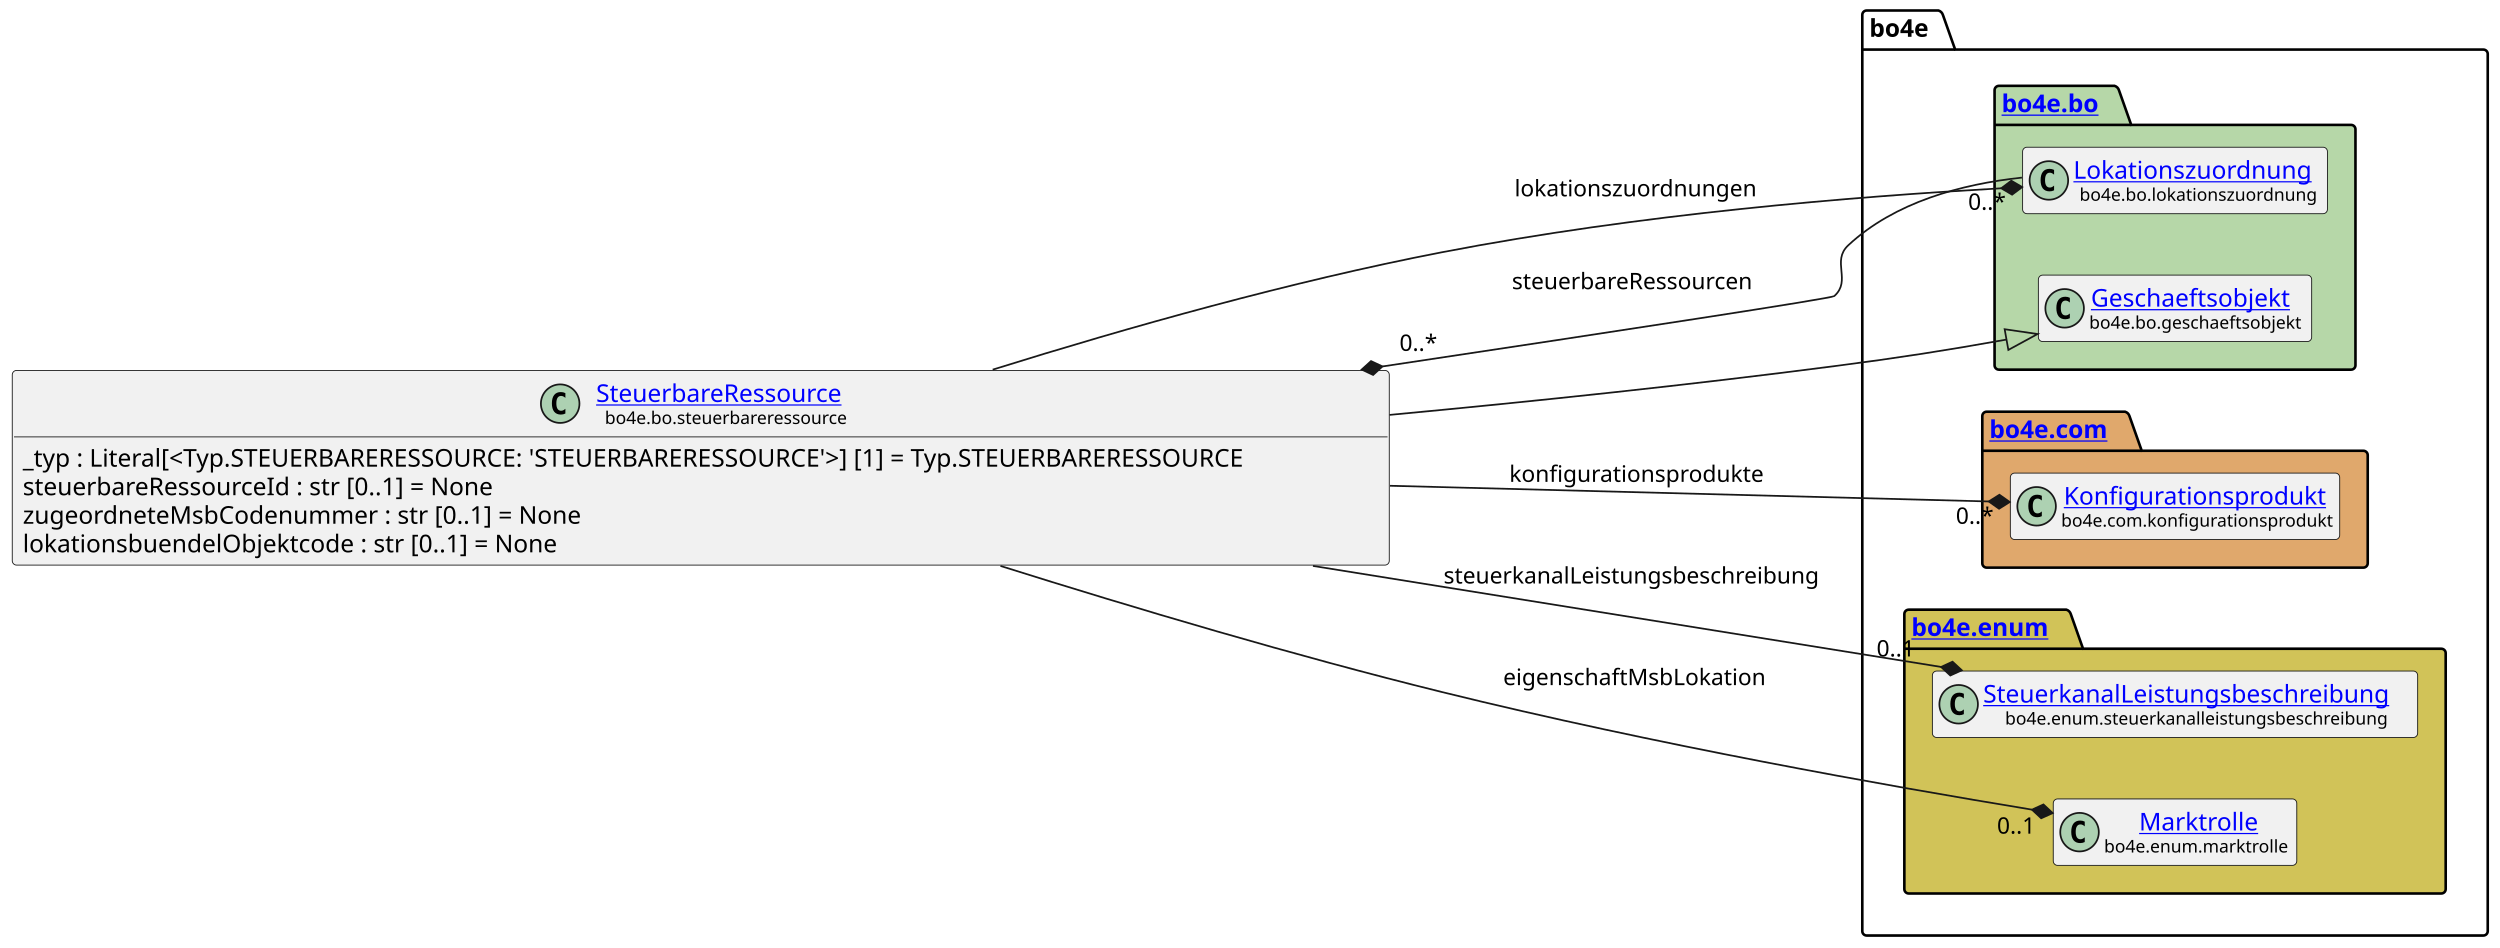
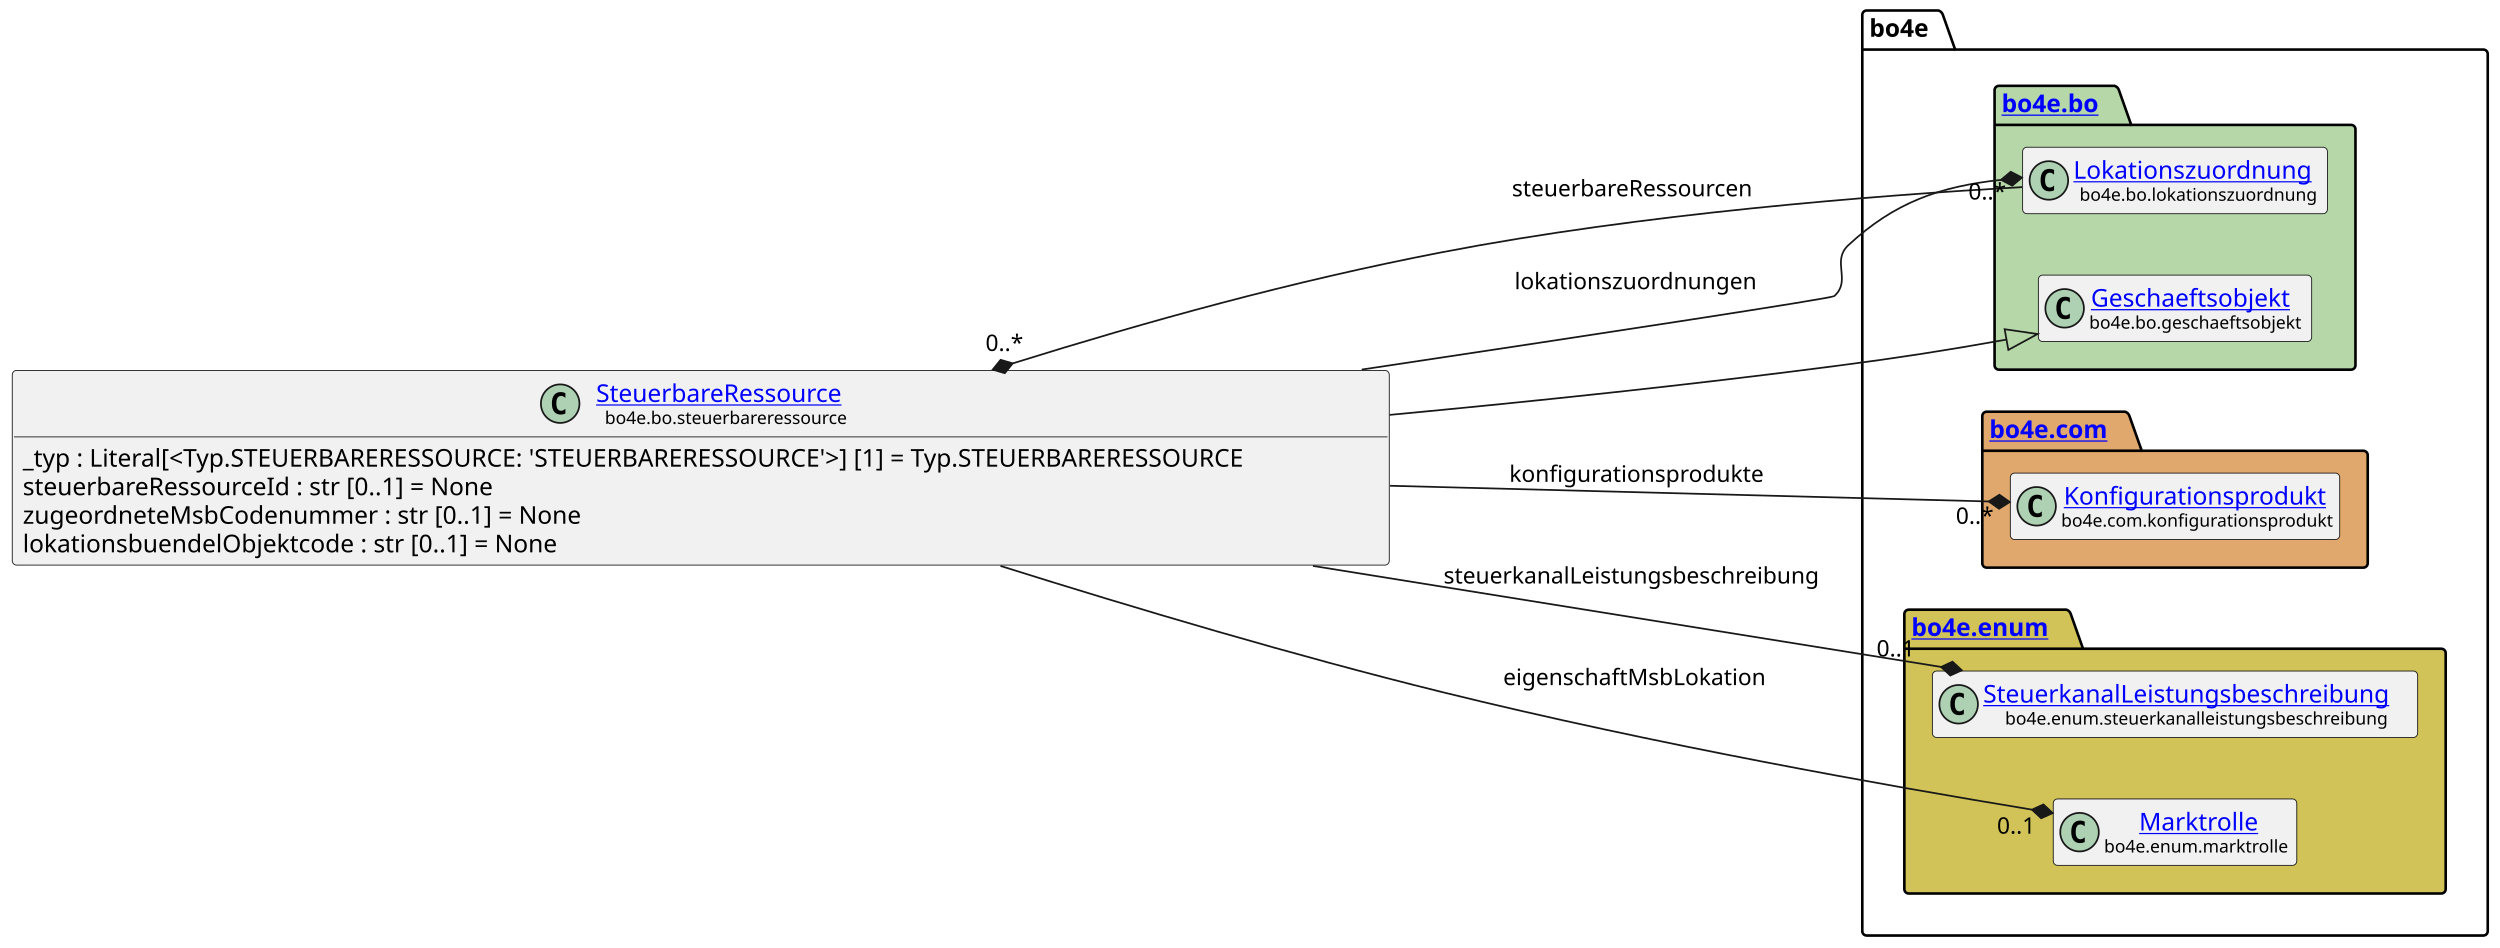
<svg xmlns="http://www.w3.org/2000/svg" xmlns:xlink="http://www.w3.org/1999/xlink" contentStyleType="text/css" height="541px" preserveAspectRatio="none" style="width:1427px;height:541px;background:#FFFFFF;" version="1.1" viewBox="0 0 1427 541" width="1427px" zoomAndPan="magnify">
  <defs />
  <g>
    <g id="cluster_bo4e">
      <path d="M1065.5,6 L1106.5,6 A3.75,3.75 0 0 1 1109,8.5 L1116,28.297 L1417.5,28.297 A2.5,2.5 0 0 1 1420,30.797 L1420,531.5 A2.5,2.5 0 0 1 1417.5,534 L1065.5,534 A2.5,2.5 0 0 1 1063,531.5 L1063,8.5 A2.5,2.5 0 0 1 1065.5,6 " fill="none" style="stroke:#000000;stroke-width:1.5;" />
      <line style="stroke:#000000;stroke-width:1.5;" x1="1063" x2="1116" y1="28.297" y2="28.297" />
      <text fill="#000000" font-family="sans-serif" font-size="14" font-weight="bold" lengthAdjust="spacing" textLength="40" x="1067" y="20.995">bo4e</text>
    </g>
    <g id="cluster_bo">
      <path d="M1141,49 L1207,49 A3.75,3.75 0 0 1 1209.5,51.5 L1216.5,71.297 L1342,71.297 A2.5,2.5 0 0 1 1344.5,73.797 L1344.5,208.5 A2.5,2.5 0 0 1 1342,211 L1141,211 A2.5,2.5 0 0 1 1138.5,208.5 L1138.5,51.5 A2.5,2.5 0 0 1 1141,49 " fill="#B6D7A8" style="stroke:#000000;stroke-width:1.5;" />
      <line style="stroke:#000000;stroke-width:1.5;" x1="1138.5" x2="1216.5" y1="71.297" y2="71.297" />
      <a href="https://bo4e.github.io/BO4E-python/latest/api/bo4e.bo.html" target="_top" title="https://bo4e.github.io/BO4E-python/latest/api/bo4e.bo.html" xlink:actuate="onRequest" xlink:href="https://bo4e.github.io/BO4E-python/latest/api/bo4e.bo.html" xlink:show="new" xlink:title="https://bo4e.github.io/BO4E-python/latest/api/bo4e.bo.html" xlink:type="simple">
        <text fill="#0000FF" font-family="sans-serif" font-size="14" font-weight="bold" lengthAdjust="spacing" text-decoration="underline" textLength="65" x="1142.5" y="63.995">bo4e.bo</text>
      </a>
    </g>
    <g id="cluster_com">
      <path d="M1134,235 L1213,235 A3.75,3.75 0 0 1 1215.5,237.5 L1222.5,257.297 L1349,257.297 A2.5,2.5 0 0 1 1351.5,259.797 L1351.5,321.5 A2.5,2.5 0 0 1 1349,324 L1134,324 A2.5,2.5 0 0 1 1131.5,321.5 L1131.5,237.5 A2.5,2.5 0 0 1 1134,235 " fill="#E0A86C" style="stroke:#000000;stroke-width:1.5;" />
      <line style="stroke:#000000;stroke-width:1.5;" x1="1131.5" x2="1222.5" y1="257.297" y2="257.297" />
      <a href="https://bo4e.github.io/BO4E-python/latest/api/bo4e.com.html" target="_top" title="https://bo4e.github.io/BO4E-python/latest/api/bo4e.com.html" xlink:actuate="onRequest" xlink:href="https://bo4e.github.io/BO4E-python/latest/api/bo4e.com.html" xlink:show="new" xlink:title="https://bo4e.github.io/BO4E-python/latest/api/bo4e.com.html" xlink:type="simple">
        <text fill="#0000FF" font-family="sans-serif" font-size="14" font-weight="bold" lengthAdjust="spacing" text-decoration="underline" textLength="78" x="1135.5" y="249.995">bo4e.com</text>
      </a>
    </g>
    <g id="cluster_enum">
      <path d="M1089.5,348 L1179.5,348 A3.75,3.75 0 0 1 1182,350.5 L1189,370.297 L1393.5,370.297 A2.5,2.5 0 0 1 1396,372.797 L1396,507.5 A2.5,2.5 0 0 1 1393.5,510 L1089.5,510 A2.5,2.5 0 0 1 1087,507.5 L1087,350.5 A2.5,2.5 0 0 1 1089.5,348 " fill="#D1C358" style="stroke:#000000;stroke-width:1.5;" />
      <line style="stroke:#000000;stroke-width:1.5;" x1="1087" x2="1189" y1="370.297" y2="370.297" />
      <a href="https://bo4e.github.io/BO4E-python/latest/api/bo4e.enum.html" target="_top" title="https://bo4e.github.io/BO4E-python/latest/api/bo4e.enum.html" xlink:actuate="onRequest" xlink:href="https://bo4e.github.io/BO4E-python/latest/api/bo4e.enum.html" xlink:show="new" xlink:title="https://bo4e.github.io/BO4E-python/latest/api/bo4e.enum.html" xlink:type="simple">
        <text fill="#0000FF" font-family="sans-serif" font-size="14" font-weight="bold" lengthAdjust="spacing" text-decoration="underline" textLength="89" x="1091" y="362.995">bo4e.enum</text>
      </a>
    </g>
    <g id="elem_Lokationszuordnung">
      <rect codeLine="11" fill="#F1F1F1" height="37.938" id="Lokationszuordnung" rx="2.5" ry="2.5" style="stroke:#181818;stroke-width:0.5;" width="174" x="1154.5" y="84.03" />
      <ellipse cx="1169.5" cy="102.999" fill="#ADD1B2" rx="11" ry="11" style="stroke:#181818;stroke-width:1.0;" />
      <path d="M1172.469,108.639 Q1171.891,108.936 1171.25,109.077 Q1170.609,109.233 1169.906,109.233 Q1167.406,109.233 1166.078,107.593 Q1164.766,105.936 1164.766,102.811 Q1164.766,99.686 1166.078,98.03 Q1167.406,96.374 1169.906,96.374 Q1170.609,96.374 1171.25,96.53 Q1171.906,96.686 1172.469,96.983 L1172.469,99.702 Q1171.844,99.124 1171.25,98.858 Q1170.656,98.577 1170.031,98.577 Q1168.688,98.577 1168,99.655 Q1167.312,100.718 1167.312,102.811 Q1167.312,104.905 1168,105.983 Q1168.688,107.046 1170.031,107.046 Q1170.656,107.046 1171.25,106.78 Q1171.844,106.499 1172.469,105.921 L1172.469,108.639 Z " fill="#000000" />
      <a href="https://bo4e.github.io/BO4E-python/latest/api/bo4e.bo.html#bo4e.bo.lokationszuordnung.Lokationszuordnung" target="_top" title="https://bo4e.github.io/BO4E-python/latest/api/bo4e.bo.html#bo4e.bo.lokationszuordnung.Lokationszuordnung" xlink:actuate="onRequest" xlink:href="https://bo4e.github.io/BO4E-python/latest/api/bo4e.bo.html#bo4e.bo.lokationszuordnung.Lokationszuordnung" xlink:show="new" xlink:title="https://bo4e.github.io/BO4E-python/latest/api/bo4e.bo.html#bo4e.bo.lokationszuordnung.Lokationszuordnung" xlink:type="simple">
        <text fill="#0000FF" font-family="sans-serif" font-size="14" lengthAdjust="spacing" text-decoration="underline" textLength="142" x="1183.5" y="102.025">Lokationszuordnung</text>
      </a>
      <text fill="#000000" font-family="sans-serif" font-size="10" lengthAdjust="spacing" textLength="135" x="1187" y="114.609">bo4e.bo.lokationszuordnung</text>
    </g>
    <g id="elem_Geschaeftsobjekt">
      <rect codeLine="12" fill="#F1F1F1" height="37.938" id="Geschaeftsobjekt" rx="2.5" ry="2.5" style="stroke:#181818;stroke-width:0.5;" width="156" x="1163.5" y="157.03" />
      <ellipse cx="1178.5" cy="175.999" fill="#ADD1B2" rx="11" ry="11" style="stroke:#181818;stroke-width:1.0;" />
      <path d="M1181.469,181.639 Q1180.891,181.936 1180.25,182.077 Q1179.609,182.233 1178.906,182.233 Q1176.406,182.233 1175.078,180.593 Q1173.766,178.936 1173.766,175.811 Q1173.766,172.686 1175.078,171.03 Q1176.406,169.374 1178.906,169.374 Q1179.609,169.374 1180.25,169.53 Q1180.906,169.686 1181.469,169.983 L1181.469,172.702 Q1180.844,172.124 1180.25,171.858 Q1179.656,171.577 1179.031,171.577 Q1177.688,171.577 1177,172.655 Q1176.312,173.718 1176.312,175.811 Q1176.312,177.905 1177,178.983 Q1177.688,180.046 1179.031,180.046 Q1179.656,180.046 1180.25,179.78 Q1180.844,179.499 1181.469,178.921 L1181.469,181.639 Z " fill="#000000" />
      <a href="https://bo4e.github.io/BO4E-python/latest/api/bo4e.bo.html#bo4e.bo.geschaeftsobjekt.Geschaeftsobjekt" target="_top" title="https://bo4e.github.io/BO4E-python/latest/api/bo4e.bo.html#bo4e.bo.geschaeftsobjekt.Geschaeftsobjekt" xlink:actuate="onRequest" xlink:href="https://bo4e.github.io/BO4E-python/latest/api/bo4e.bo.html#bo4e.bo.geschaeftsobjekt.Geschaeftsobjekt" xlink:show="new" xlink:title="https://bo4e.github.io/BO4E-python/latest/api/bo4e.bo.html#bo4e.bo.geschaeftsobjekt.Geschaeftsobjekt" xlink:type="simple">
        <text fill="#0000FF" font-family="sans-serif" font-size="14" lengthAdjust="spacing" text-decoration="underline" textLength="122" x="1193.5" y="175.025">Geschaeftsobjekt</text>
      </a>
      <text fill="#000000" font-family="sans-serif" font-size="10" lengthAdjust="spacing" textLength="124" x="1192.5" y="187.609">bo4e.bo.geschaeftsobjekt</text>
    </g>
    <g id="elem_Konfigurationsprodukt">
      <rect codeLine="15" fill="#F1F1F1" height="37.938" id="Konfigurationsprodukt" rx="2.5" ry="2.5" style="stroke:#181818;stroke-width:0.5;" width="188" x="1147.5" y="270.03" />
      <ellipse cx="1162.5" cy="288.999" fill="#ADD1B2" rx="11" ry="11" style="stroke:#181818;stroke-width:1.0;" />
      <path d="M1165.469,294.639 Q1164.891,294.936 1164.25,295.077 Q1163.609,295.233 1162.906,295.233 Q1160.406,295.233 1159.078,293.592 Q1157.766,291.936 1157.766,288.811 Q1157.766,285.686 1159.078,284.03 Q1160.406,282.374 1162.906,282.374 Q1163.609,282.374 1164.25,282.53 Q1164.906,282.686 1165.469,282.983 L1165.469,285.702 Q1164.844,285.124 1164.25,284.858 Q1163.656,284.577 1163.031,284.577 Q1161.688,284.577 1161,285.655 Q1160.312,286.717 1160.312,288.811 Q1160.312,290.905 1161,291.983 Q1161.688,293.046 1163.031,293.046 Q1163.656,293.046 1164.25,292.78 Q1164.844,292.499 1165.469,291.921 L1165.469,294.639 Z " fill="#000000" />
      <a href="https://bo4e.github.io/BO4E-python/latest/api/bo4e.com.html#bo4e.com.konfigurationsprodukt.Konfigurationsprodukt" target="_top" title="https://bo4e.github.io/BO4E-python/latest/api/bo4e.com.html#bo4e.com.konfigurationsprodukt.Konfigurationsprodukt" xlink:actuate="onRequest" xlink:href="https://bo4e.github.io/BO4E-python/latest/api/bo4e.com.html#bo4e.com.konfigurationsprodukt.Konfigurationsprodukt" xlink:show="new" xlink:title="https://bo4e.github.io/BO4E-python/latest/api/bo4e.com.html#bo4e.com.konfigurationsprodukt.Konfigurationsprodukt" xlink:type="simple">
        <text fill="#0000FF" font-family="sans-serif" font-size="14" lengthAdjust="spacing" text-decoration="underline" textLength="153" x="1178" y="288.025">Konfigurationsprodukt</text>
      </a>
      <text fill="#000000" font-family="sans-serif" font-size="10" lengthAdjust="spacing" textLength="156" x="1176.5" y="300.609">bo4e.com.konfigurationsprodukt</text>
    </g>
    <g id="elem_SteuerkanalLeistungsbeschreibung">
      <rect codeLine="18" fill="#F1F1F1" height="37.938" id="SteuerkanalLeistungsbeschreibung" rx="2.5" ry="2.5" style="stroke:#181818;stroke-width:0.5;" width="277" x="1103" y="383.03" />
      <ellipse cx="1118" cy="401.999" fill="#ADD1B2" rx="11" ry="11" style="stroke:#181818;stroke-width:1.0;" />
      <path d="M1120.969,407.639 Q1120.391,407.936 1119.75,408.077 Q1119.109,408.233 1118.406,408.233 Q1115.906,408.233 1114.578,406.592 Q1113.266,404.936 1113.266,401.811 Q1113.266,398.686 1114.578,397.03 Q1115.906,395.374 1118.406,395.374 Q1119.109,395.374 1119.75,395.53 Q1120.406,395.686 1120.969,395.983 L1120.969,398.702 Q1120.344,398.124 1119.75,397.858 Q1119.156,397.577 1118.531,397.577 Q1117.188,397.577 1116.5,398.655 Q1115.812,399.717 1115.812,401.811 Q1115.812,403.905 1116.5,404.983 Q1117.188,406.046 1118.531,406.046 Q1119.156,406.046 1119.75,405.78 Q1120.344,405.499 1120.969,404.921 L1120.969,407.639 Z " fill="#000000" />
      <a href="https://bo4e.github.io/BO4E-python/latest/api/bo4e.enum.html#bo4e.enum.steuerkanalleistungsbeschreibung.SteuerkanalLeistungsbeschreibung" target="_top" title="https://bo4e.github.io/BO4E-python/latest/api/bo4e.enum.html#bo4e.enum.steuerkanalleistungsbeschreibung.SteuerkanalLeistungsbeschreibung" xlink:actuate="onRequest" xlink:href="https://bo4e.github.io/BO4E-python/latest/api/bo4e.enum.html#bo4e.enum.steuerkanalleistungsbeschreibung.SteuerkanalLeistungsbeschreibung" xlink:show="new" xlink:title="https://bo4e.github.io/BO4E-python/latest/api/bo4e.enum.html#bo4e.enum.steuerkanalleistungsbeschreibung.SteuerkanalLeistungsbeschreibung" xlink:type="simple">
        <text fill="#0000FF" font-family="sans-serif" font-size="14" lengthAdjust="spacing" text-decoration="underline" textLength="245" x="1132" y="401.025">SteuerkanalLeistungsbeschreibung</text>
      </a>
      <text fill="#000000" font-family="sans-serif" font-size="10" lengthAdjust="spacing" textLength="220" x="1144.5" y="413.609">bo4e.enum.steuerkanalleistungsbeschreibung</text>
    </g>
    <g id="elem_Marktrolle">
      <rect codeLine="19" fill="#F1F1F1" height="37.938" id="Marktrolle" rx="2.5" ry="2.5" style="stroke:#181818;stroke-width:0.5;" width="139" x="1172" y="456.03" />
      <ellipse cx="1187" cy="474.999" fill="#ADD1B2" rx="11" ry="11" style="stroke:#181818;stroke-width:1.0;" />
      <path d="M1189.969,480.639 Q1189.391,480.936 1188.75,481.077 Q1188.109,481.233 1187.406,481.233 Q1184.906,481.233 1183.578,479.592 Q1182.266,477.936 1182.266,474.811 Q1182.266,471.686 1183.578,470.03 Q1184.906,468.374 1187.406,468.374 Q1188.109,468.374 1188.75,468.53 Q1189.406,468.686 1189.969,468.983 L1189.969,471.702 Q1189.344,471.124 1188.75,470.858 Q1188.156,470.577 1187.531,470.577 Q1186.188,470.577 1185.5,471.655 Q1184.812,472.717 1184.812,474.811 Q1184.812,476.905 1185.5,477.983 Q1186.188,479.046 1187.531,479.046 Q1188.156,479.046 1188.75,478.78 Q1189.344,478.499 1189.969,477.921 L1189.969,480.639 Z " fill="#000000" />
      <a href="https://bo4e.github.io/BO4E-python/latest/api/bo4e.enum.html#bo4e.enum.marktrolle.Marktrolle" target="_top" title="https://bo4e.github.io/BO4E-python/latest/api/bo4e.enum.html#bo4e.enum.marktrolle.Marktrolle" xlink:actuate="onRequest" xlink:href="https://bo4e.github.io/BO4E-python/latest/api/bo4e.enum.html#bo4e.enum.marktrolle.Marktrolle" xlink:show="new" xlink:title="https://bo4e.github.io/BO4E-python/latest/api/bo4e.enum.html#bo4e.enum.marktrolle.Marktrolle" xlink:type="simple">
        <text fill="#0000FF" font-family="sans-serif" font-size="14" lengthAdjust="spacing" text-decoration="underline" textLength="67" x="1221" y="474.025">Marktrolle</text>
      </a>
      <text fill="#000000" font-family="sans-serif" font-size="10" lengthAdjust="spacing" textLength="107" x="1201" y="486.609">bo4e.enum.marktrolle</text>
    </g>
    <g id="elem_SteuerbareRessource">
      <rect codeLine="3" fill="#F1F1F1" height="111.125" id="SteuerbareRessource" rx="2.5" ry="2.5" style="stroke:#181818;stroke-width:0.5;" width="786" x="7" y="211.44" />
      <ellipse cx="319.75" cy="230.409" fill="#ADD1B2" rx="11" ry="11" style="stroke:#181818;stroke-width:1.0;" />
      <path d="M322.719,236.049 Q322.141,236.346 321.5,236.487 Q320.859,236.643 320.156,236.643 Q317.656,236.643 316.328,235.002 Q315.016,233.346 315.016,230.221 Q315.016,227.096 316.328,225.44 Q317.656,223.784 320.156,223.784 Q320.859,223.784 321.5,223.94 Q322.156,224.096 322.719,224.393 L322.719,227.112 Q322.094,226.534 321.5,226.268 Q320.906,225.987 320.281,225.987 Q318.938,225.987 318.25,227.065 Q317.562,228.127 317.562,230.221 Q317.562,232.315 318.25,233.393 Q318.938,234.456 320.281,234.456 Q320.906,234.456 321.5,234.19 Q322.094,233.909 322.719,233.331 L322.719,236.049 Z " fill="#000000" />
      <a href="https://bo4e.github.io/BO4E-python/latest/api/bo4e.bo.html#bo4e.bo.steuerbareressource.SteuerbareRessource" target="_top" title="https://bo4e.github.io/BO4E-python/latest/api/bo4e.bo.html#bo4e.bo.steuerbareressource.SteuerbareRessource" xlink:actuate="onRequest" xlink:href="https://bo4e.github.io/BO4E-python/latest/api/bo4e.bo.html#bo4e.bo.steuerbareressource.SteuerbareRessource" xlink:show="new" xlink:title="https://bo4e.github.io/BO4E-python/latest/api/bo4e.bo.html#bo4e.bo.steuerbareressource.SteuerbareRessource" xlink:type="simple">
        <text fill="#0000FF" font-family="sans-serif" font-size="14" lengthAdjust="spacing" text-decoration="underline" textLength="152" x="340.25" y="229.435">SteuerbareRessource</text>
      </a>
      <text fill="#000000" font-family="sans-serif" font-size="10" lengthAdjust="spacing" textLength="142" x="345.25" y="242.019">bo4e.bo.steuerbareressource</text>
      <line style="stroke:#181818;stroke-width:0.5;" x1="8" x2="792" y1="249.377" y2="249.377" />
      <text fill="#000000" font-family="sans-serif" font-size="14" lengthAdjust="spacing" textLength="774" x="13" y="266.373">_typ : Literal[&lt;Typ.STEUERBARERESSOURCE: 'STEUERBARERESSOURCE'&gt;] [1] = Typ.STEUERBARERESSOURCE</text>
      <text fill="#000000" font-family="sans-serif" font-size="14" lengthAdjust="spacing" textLength="291" x="13" y="282.67">steuerbareRessourceId : str [0..1] = None</text>
      <text fill="#000000" font-family="sans-serif" font-size="14" lengthAdjust="spacing" textLength="342" x="13" y="298.966">zugeordneteMsbCodenummer : str [0..1] = None</text>
      <text fill="#000000" font-family="sans-serif" font-size="14" lengthAdjust="spacing" textLength="327" x="13" y="315.263">lokationsbuendelObjektcode : str [0..1] = None</text>
    </g>
+     <g id="link_SteuerbareRessource_Lokationszuordnung">
+       <path codeLine="22" d="M578.075,207.415 C655.195,183.345 737.21,160.57 823,144 C936.34,122.11 1069.38,111.61 1154.27,106.79 " fill="none" id="SteuerbareRessource-backto-Lokationszuordnung" style="stroke:#181818;stroke-width:1.0;" />
+       <polygon fill="#181818" points="566.62,210.99,573.539,213.021,578.075,207.415,571.156,205.384,566.62,210.99" style="stroke:#181818;stroke-width:1.0;" />
+       <text fill="#000000" font-family="sans-serif" font-size="13" lengthAdjust="spacing" textLength="144" x="863" y="112.067">steuerbareRessourcen</text>
+       <text fill="#000000" font-family="sans-serif" font-size="13" lengthAdjust="spacing" textLength="23" x="562.525" y="200.324">0..*</text>
+     </g>
+     <g id="link_SteuerbareRessource_Lokationszuordnung">
+       <path codeLine="27" d="M777.25,210.95 C918.34,189.75 1045.5,170.34 1047,169 C1057,160.12 1045.21,149.11 1055,140 C1081.45,115.4 1107.489,106.396 1142.189,102.656 " fill="none" id="SteuerbareRessource-to-Lokationszuordnung" style="stroke:#181818;stroke-width:1.0;" />
+       <polygon fill="#181818" points="1154.12,101.37,1147.726,98.036,1142.189,102.656,1148.583,105.99,1154.12,101.37" style="stroke:#181818;stroke-width:1.0;" />
+       <text fill="#000000" font-family="sans-serif" font-size="13" lengthAdjust="spacing" textLength="141" x="864.5" y="165.067">lokationszuordnungen</text>
+       <text fill="#000000" font-family="sans-serif" font-size="13" lengthAdjust="spacing" textLength="23" x="1123.55" y="113.891">0..*</text>
+     </g>
    <g id="link_SteuerbareRessource_Geschaeftsobjekt">
-       <path codeLine="22" d="M793.12,236.82 C877.03,228.96 965.07,219.65 1047,209 C1085.36,204.02 1110.02,200.123 1145.31,193.823 " fill="none" id="SteuerbareRessource-to-Geschaeftsobjekt" style="stroke:#181818;stroke-width:1.0;" />
+       <path codeLine="23" d="M793.12,236.82 C877.03,228.96 965.07,219.65 1047,209 C1085.36,204.02 1110.02,200.123 1145.31,193.823 " fill="none" id="SteuerbareRessource-to-Geschaeftsobjekt" style="stroke:#181818;stroke-width:1.0;" />
      <polygon fill="none" points="1163.03,190.66,1144.256,187.917,1146.365,199.73,1163.03,190.66" style="stroke:#181818;stroke-width:1.0;" />
    </g>
    <g id="link_SteuerbareRessource_SteuerkanalLeistungsbeschreibung">
-       <path codeLine="23" d="M749.43,323.03 C881.24,344.23 1010.872,365.075 1107.952,380.685 " fill="none" id="SteuerbareRessource-to-SteuerkanalLeistungsbeschreibung" style="stroke:#181818;stroke-width:1.0;" />
+       <path codeLine="24" d="M749.43,323.03 C881.24,344.23 1010.872,365.075 1107.952,380.685 " fill="none" id="SteuerbareRessource-to-SteuerkanalLeistungsbeschreibung" style="stroke:#181818;stroke-width:1.0;" />
      <polygon fill="#181818" points="1119.8,382.59,1114.511,377.688,1107.952,380.685,1113.241,385.587,1119.8,382.59" style="stroke:#181818;stroke-width:1.0;" />
      <text fill="#000000" font-family="sans-serif" font-size="13" lengthAdjust="spacing" textLength="222" x="824" y="333.067">steuerkanalLeistungsbeschreibung</text>
      <text fill="#000000" font-family="sans-serif" font-size="13" lengthAdjust="spacing" textLength="24" x="1071.149" y="374.708">0..1</text>
    </g>
    <g id="link_SteuerbareRessource_Konfigurationsprodukt">
-       <path codeLine="24" d="M793.41,277.28 C925.11,280.73 1048.424,283.966 1135.174,286.236 " fill="none" id="SteuerbareRessource-to-Konfigurationsprodukt" style="stroke:#181818;stroke-width:1.0;" />
+       <path codeLine="25" d="M793.41,277.28 C925.11,280.73 1048.424,283.966 1135.174,286.236 " fill="none" id="SteuerbareRessource-to-Konfigurationsprodukt" style="stroke:#181818;stroke-width:1.0;" />
      <polygon fill="#181818" points="1147.17,286.55,1141.277,282.394,1135.174,286.236,1141.067,290.392,1147.17,286.55" style="stroke:#181818;stroke-width:1.0;" />
      <text fill="#000000" font-family="sans-serif" font-size="13" lengthAdjust="spacing" textLength="147" x="861.5" y="275.067">konfigurationsprodukte</text>
      <text fill="#000000" font-family="sans-serif" font-size="13" lengthAdjust="spacing" textLength="23" x="1116.398" y="298.993">0..*</text>
    </g>
    <g id="link_SteuerbareRessource_Marktrolle">
-       <path codeLine="25" d="M571.06,323.04 C647.55,347.09 739.29,374.34 823,395 C944.63,425.01 1076.69,448.449 1159.84,462.149 " fill="none" id="SteuerbareRessource-to-Marktrolle" style="stroke:#181818;stroke-width:1.0;" />
+       <path codeLine="26" d="M571.06,323.04 C647.55,347.09 739.29,374.34 823,395 C944.63,425.01 1076.69,448.449 1159.84,462.149 " fill="none" id="SteuerbareRessource-to-Marktrolle" style="stroke:#181818;stroke-width:1.0;" />
      <polygon fill="#181818" points="1171.68,464.1,1166.41,459.178,1159.84,462.149,1165.11,467.071,1171.68,464.1" style="stroke:#181818;stroke-width:1.0;" />
      <text fill="#000000" font-family="sans-serif" font-size="13" lengthAdjust="spacing" textLength="154" x="858" y="391.067">eigenschaftMsbLokation</text>
      <text fill="#000000" font-family="sans-serif" font-size="13" lengthAdjust="spacing" textLength="24" x="1139.881" y="475.849">0..1</text>
    </g>
-     <g id="link_SteuerbareRessource_Lokationszuordnung">
-       <path codeLine="26" d="M566.62,210.99 C643.74,186.92 737.21,160.57 823,144 C936.34,122.11 1057.399,112.29 1142.289,107.47 " fill="none" id="SteuerbareRessource-to-Lokationszuordnung" style="stroke:#181818;stroke-width:1.0;" />
-       <polygon fill="#181818" points="1154.27,106.79,1148.053,103.137,1142.289,107.47,1148.506,111.124,1154.27,106.79" style="stroke:#181818;stroke-width:1.0;" />
-       <text fill="#000000" font-family="sans-serif" font-size="13" lengthAdjust="spacing" textLength="141" x="864.5" y="112.067">lokationszuordnungen</text>
-       <text fill="#000000" font-family="sans-serif" font-size="13" lengthAdjust="spacing" textLength="23" x="1123.402" y="119.762">0..*</text>
-     </g>
-     <g id="link_SteuerbareRessource_Lokationszuordnung">
-       <path codeLine="27" d="M789.117,209.167 C930.207,187.967 1045.5,170.34 1047,169 C1057,160.12 1045.21,149.11 1055,140 C1081.45,115.4 1119.42,105.11 1154.12,101.37 " fill="none" id="SteuerbareRessource-backto-Lokationszuordnung" style="stroke:#181818;stroke-width:1.0;" />
-       <polygon fill="#181818" points="777.25,210.95,783.778,214.014,789.117,209.167,782.589,206.103,777.25,210.95" style="stroke:#181818;stroke-width:1.0;" />
-       <text fill="#000000" font-family="sans-serif" font-size="13" lengthAdjust="spacing" textLength="144" x="863" y="165.067">steuerbareRessourcen</text>
-       <text fill="#000000" font-family="sans-serif" font-size="13" lengthAdjust="spacing" textLength="23" x="798.826" y="200.28">0..*</text>
-     </g>
  </g>
</svg>
